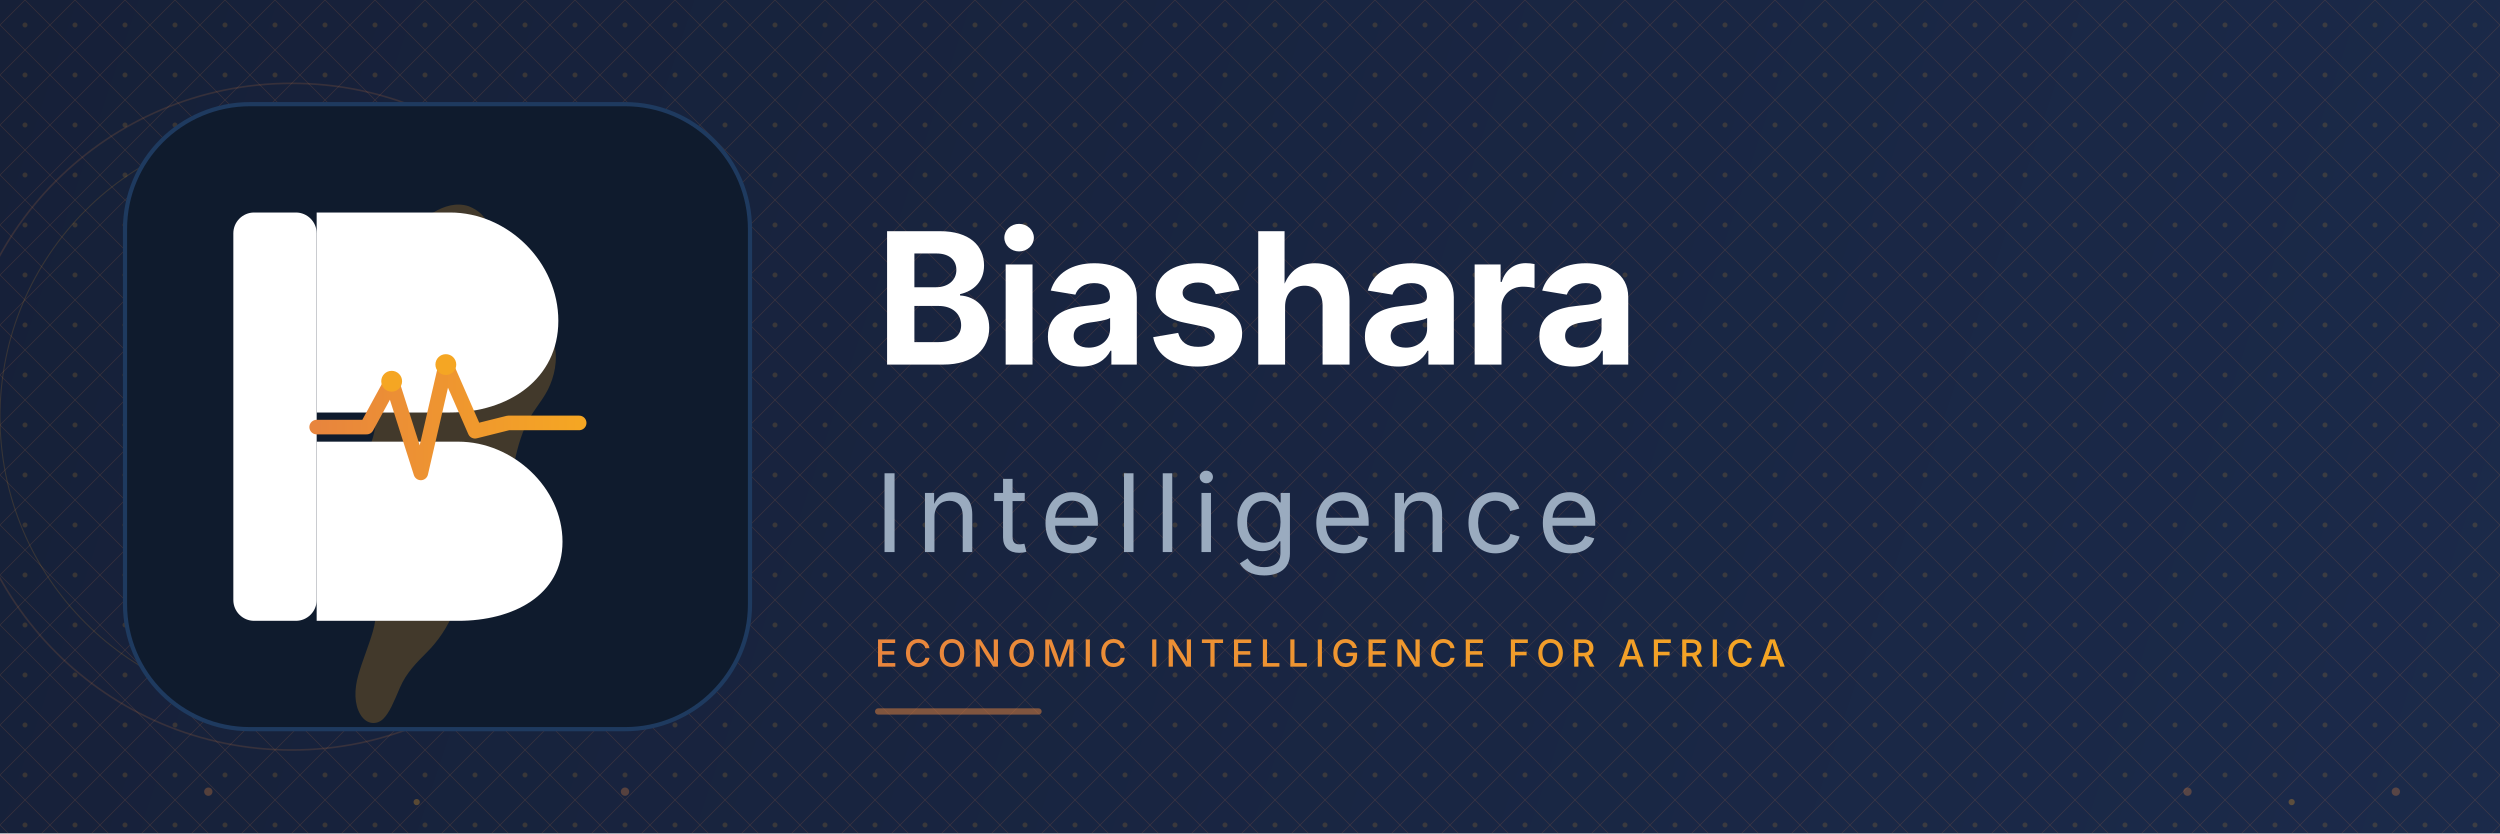
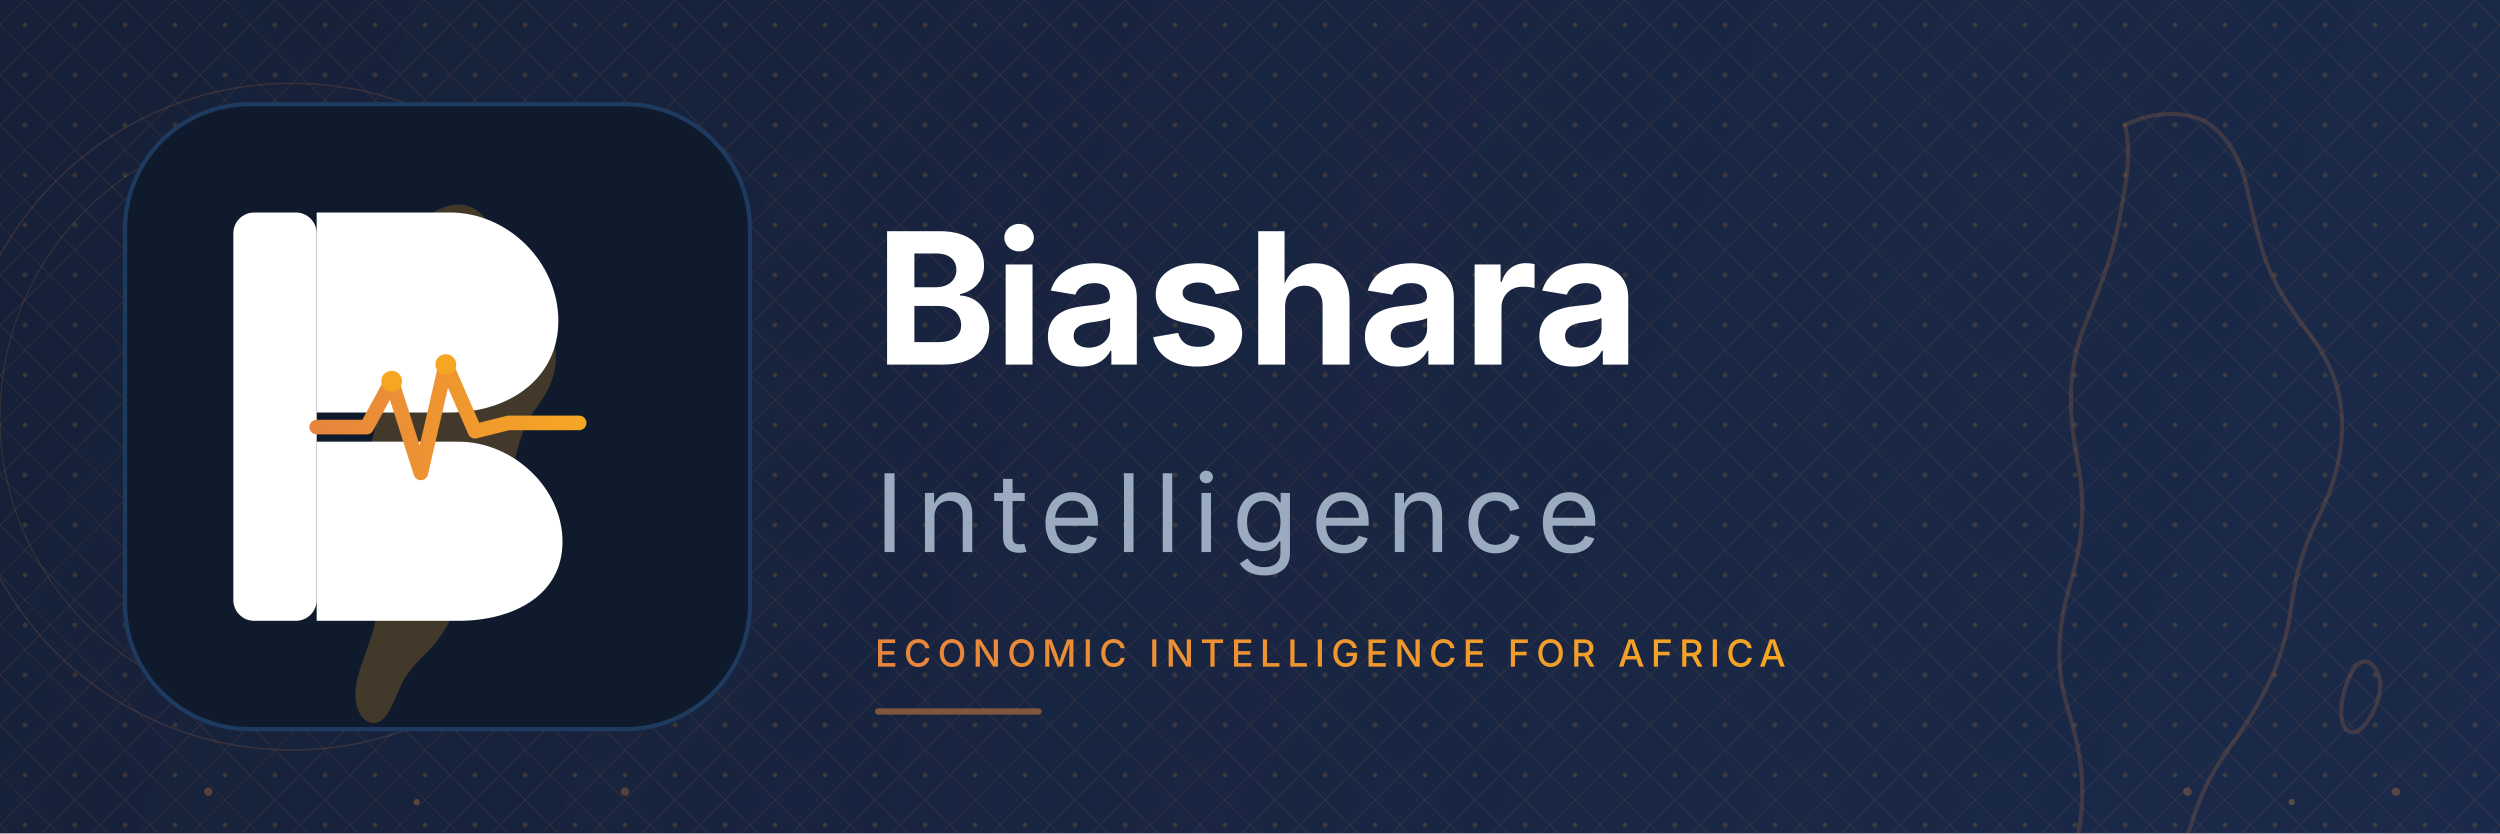
<svg xmlns="http://www.w3.org/2000/svg" viewBox="0 0 1200 400" width="1200" height="400">
  <defs>
    <linearGradient id="bg" x1="0" y1="0" x2="1200" y2="400" gradientUnits="userSpaceOnUse">
      <stop offset="0%" stop-color="#162038" />
      <stop offset="100%" stop-color="#1B2A4A" />
    </linearGradient>
    <linearGradient id="pulse" x1="0" y1="0" x2="1" y2="0">
      <stop offset="0%" stop-color="#E8853D" />
      <stop offset="100%" stop-color="#F5A623" />
    </linearGradient>
    <linearGradient id="tagline-grad" x1="0" y1="0" x2="1" y2="0">
      <stop offset="0%" stop-color="#E8853D" />
      <stop offset="100%" stop-color="#F5A623" />
    </linearGradient>
    <pattern id="kanga" x="0" y="0" width="24" height="24" patternUnits="userSpaceOnUse">
      <rect width="24" height="24" fill="none" />
      <path d="M12,0 L24,12 L12,24 L0,12Z" fill="none" stroke="#E8853D" stroke-width="0.3" opacity="0.18" />
      <circle cx="12" cy="12" r="1.2" fill="#F5A623" opacity="0.15" />
    </pattern>
  </defs>
  <rect width="1200" height="400" fill="url(#bg)" />
  <rect width="1200" height="400" fill="url(#kanga)" />
  <circle cx="140" cy="200" r="160" fill="none" stroke="#E8853D" stroke-width="0.8" opacity="0.15" />
  <circle cx="140" cy="200" r="140" fill="none" stroke="#F5A623" stroke-width="0.5" opacity="0.15" />
  <g transform="translate(60, 50)">
    <rect x="0" y="0" width="300" height="300" rx="60" ry="60" fill="#0F1B2D" stroke="#1E3A5F" stroke-width="2" />
    <g opacity="0.22" fill="#F5A623">
      <path d="M148,52 C153,49 159,47 165,49 C170,51 173,54 175,59                C177,64 179,71 182,78 C185,85 190,90 195,95                C200,100 204,107 206,115 C208,123 206,131 203,137                C200,143 195,148 192,155 C189,162 187,170 186,178                C185,186 182,193 178,199 C174,205 169,211 166,219                C163,227 161,235 158,243 C155,251 150,258 145,263                C140,268 135,273 132,280 C129,287 127,292 124,295                C121,298 116,298 113,293 C110,288 110,281 112,274                C114,267 117,260 119,253 C121,246 121,239 119,232                C117,225 114,220 111,215 C108,210 106,203 106,196                C106,189 108,182 111,177 C114,172 117,167 119,160                C121,153 121,146 119,139 C117,132 115,125 115,118                C115,111 117,104 120,99 C123,94 126,89 130,84                C134,79 136,72 138,65 C140,58 143,54 148,52Z" />
    </g>
    <rect x="52" y="52" width="40" height="196" rx="10" fill="#FFFFFF" />
    <path d="M92,52 L156,52 C184,52 208,76 208,104 C208,132 184,148 156,148 L92,148Z" fill="#FFFFFF" />
    <path d="M92,162 L160,162 C186,162 210,184 210,210 C210,236 186,248 160,248 L92,248Z" fill="#FFFFFF" />
    <polyline points="92,155 116,155 128,133 142,177 154,125 168,157 184,153 218,153" fill="none" stroke="url(#pulse)" stroke-width="7" stroke-linecap="round" stroke-linejoin="round" />
    <circle cx="128" cy="133" r="5" fill="#F5A623" />
    <circle cx="154" cy="125" r="5" fill="#F5A623" />
  </g>
  <g transform="translate(420, 0)">
    <text x="0" y="175" font-family="'Inter', 'SF Pro Display', 'Segoe UI', system-ui, -apple-system, sans-serif" font-size="88" font-weight="700" fill="#FFFFFF" letter-spacing="-1">Biashara</text>
    <text x="0" y="265" font-family="'Inter', 'SF Pro Display', 'Segoe UI', system-ui, -apple-system, sans-serif" font-size="52" font-weight="400" fill="#9AABBF" letter-spacing="6">Intelligence</text>
    <text x="0" y="320" font-family="'Inter', 'SF Pro Display', 'Segoe UI', system-ui, -apple-system, sans-serif" font-size="18" font-weight="500" fill="url(#tagline-grad)" letter-spacing="3">ECONOMIC INTELLIGENCE FOR AFRICA</text>
  </g>
+   <g transform="translate(900, 40)" opacity="0.18" fill="none" stroke="#E8853D" stroke-width="2">
+     <path d="M120,20 C130,15 145,12 158,18 C168,24 175,35 178,48              C182,65 185,82 192,95 C198,108 208,118 215,130              C222,142 225,155 224,170 C223,185 218,198 212,210              C206,222 202,235 200,250 C198,265 194,278 188,290              C182,302 175,312 168,322 C161,332 156,342 152,355              C148,368 140,378 132,385 C124,392 118,398 114,405              C110,412 108,418 104,420 C100,422 95,420 92,414              C89,408 88,400 90,390 C92,380 96,370 98,358              C100,346 100,334 98,322 C96,310 92,300 90,290              C88,280 88,268 90,256 C92,244 96,234 98,222              C100,210 100,198 98,186 C96,174 94,164 94,152              C94,140 96,128 100,118 C104,108 108,98 112,86              C116,74 118,62 120,50 C122,38 122,28 120,20Z" />
+     <path d="M230,280 C235,275 240,278 242,285 C244,292 240,302 235,308              C230,314 225,312 224,305 C223,298 225,290 230,280Z" />
+   </g>
  <rect x="420" y="340" width="80" height="3" rx="1.5" fill="#E8853D" opacity="0.5" />
  <circle cx="100" cy="380" r="2" fill="#E8853D" opacity="0.30" />
  <circle cx="200" cy="385" r="1.5" fill="#F5A623" opacity="0.30" />
  <circle cx="300" cy="380" r="2" fill="#E8853D" opacity="0.30" />
  <circle cx="1050" cy="380" r="2" fill="#E8853D" opacity="0.30" />
  <circle cx="1100" cy="385" r="1.5" fill="#F5A623" opacity="0.30" />
  <circle cx="1150" cy="380" r="2" fill="#E8853D" opacity="0.30" />
</svg>
